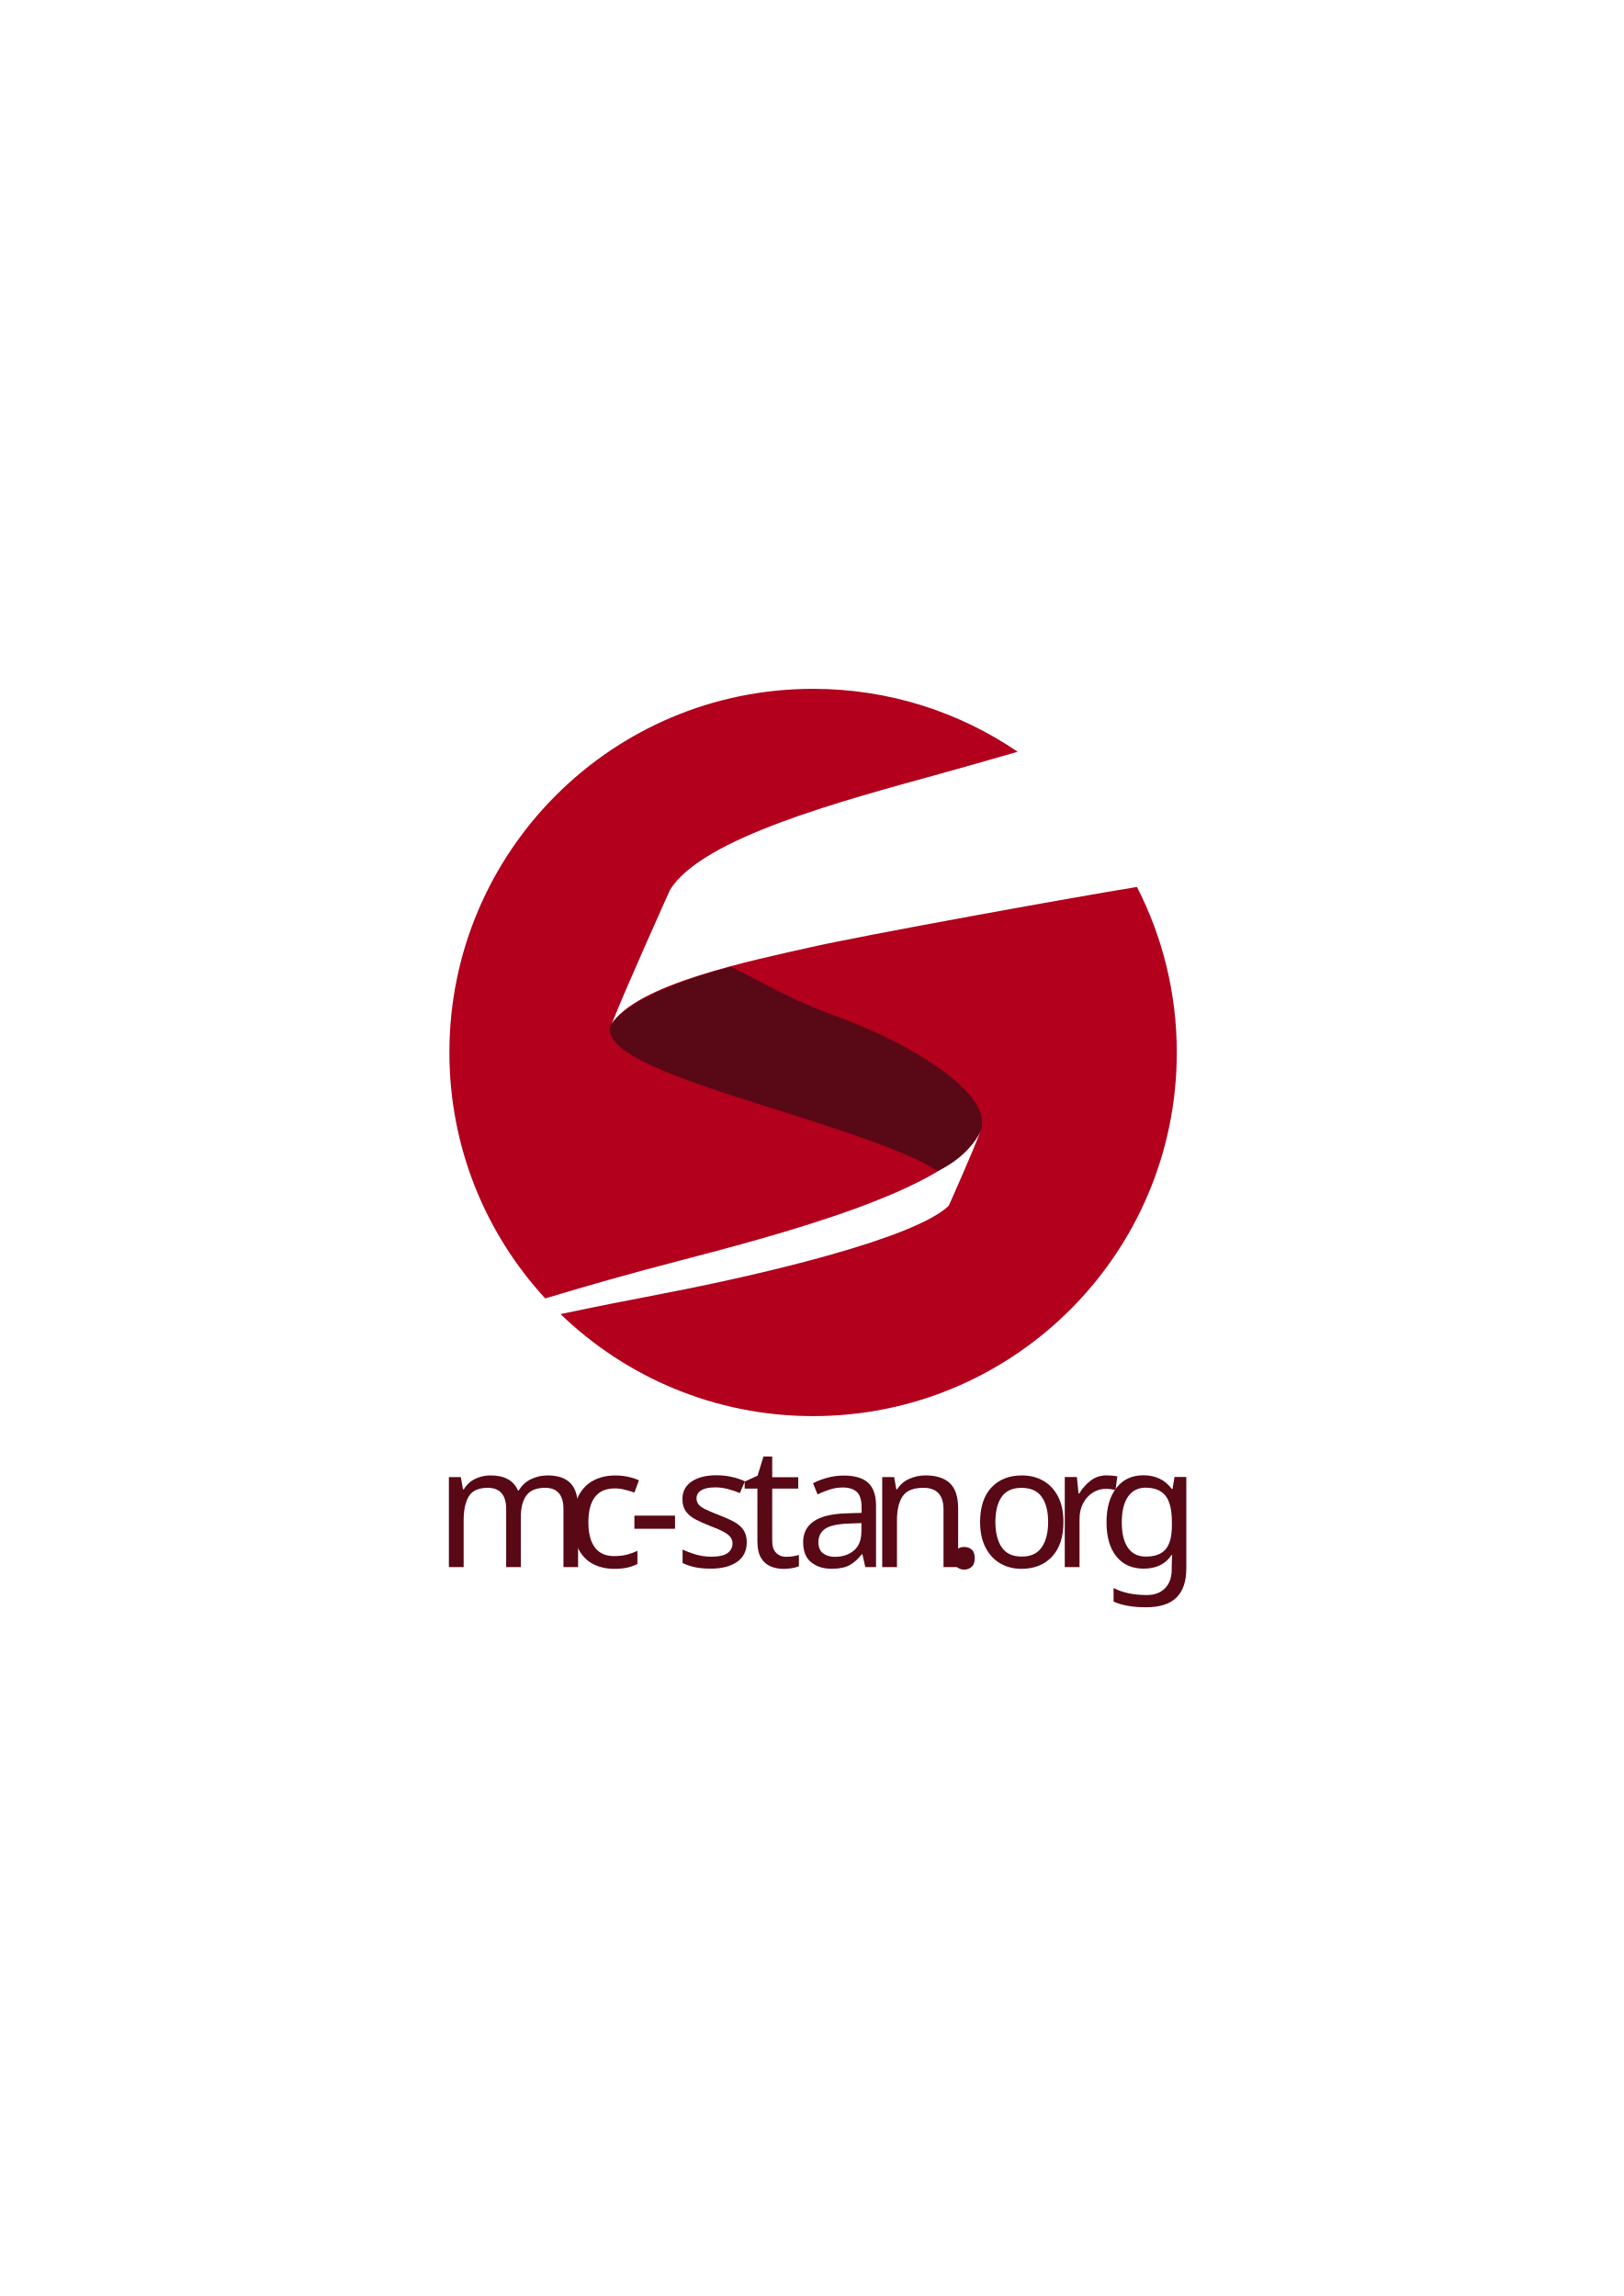
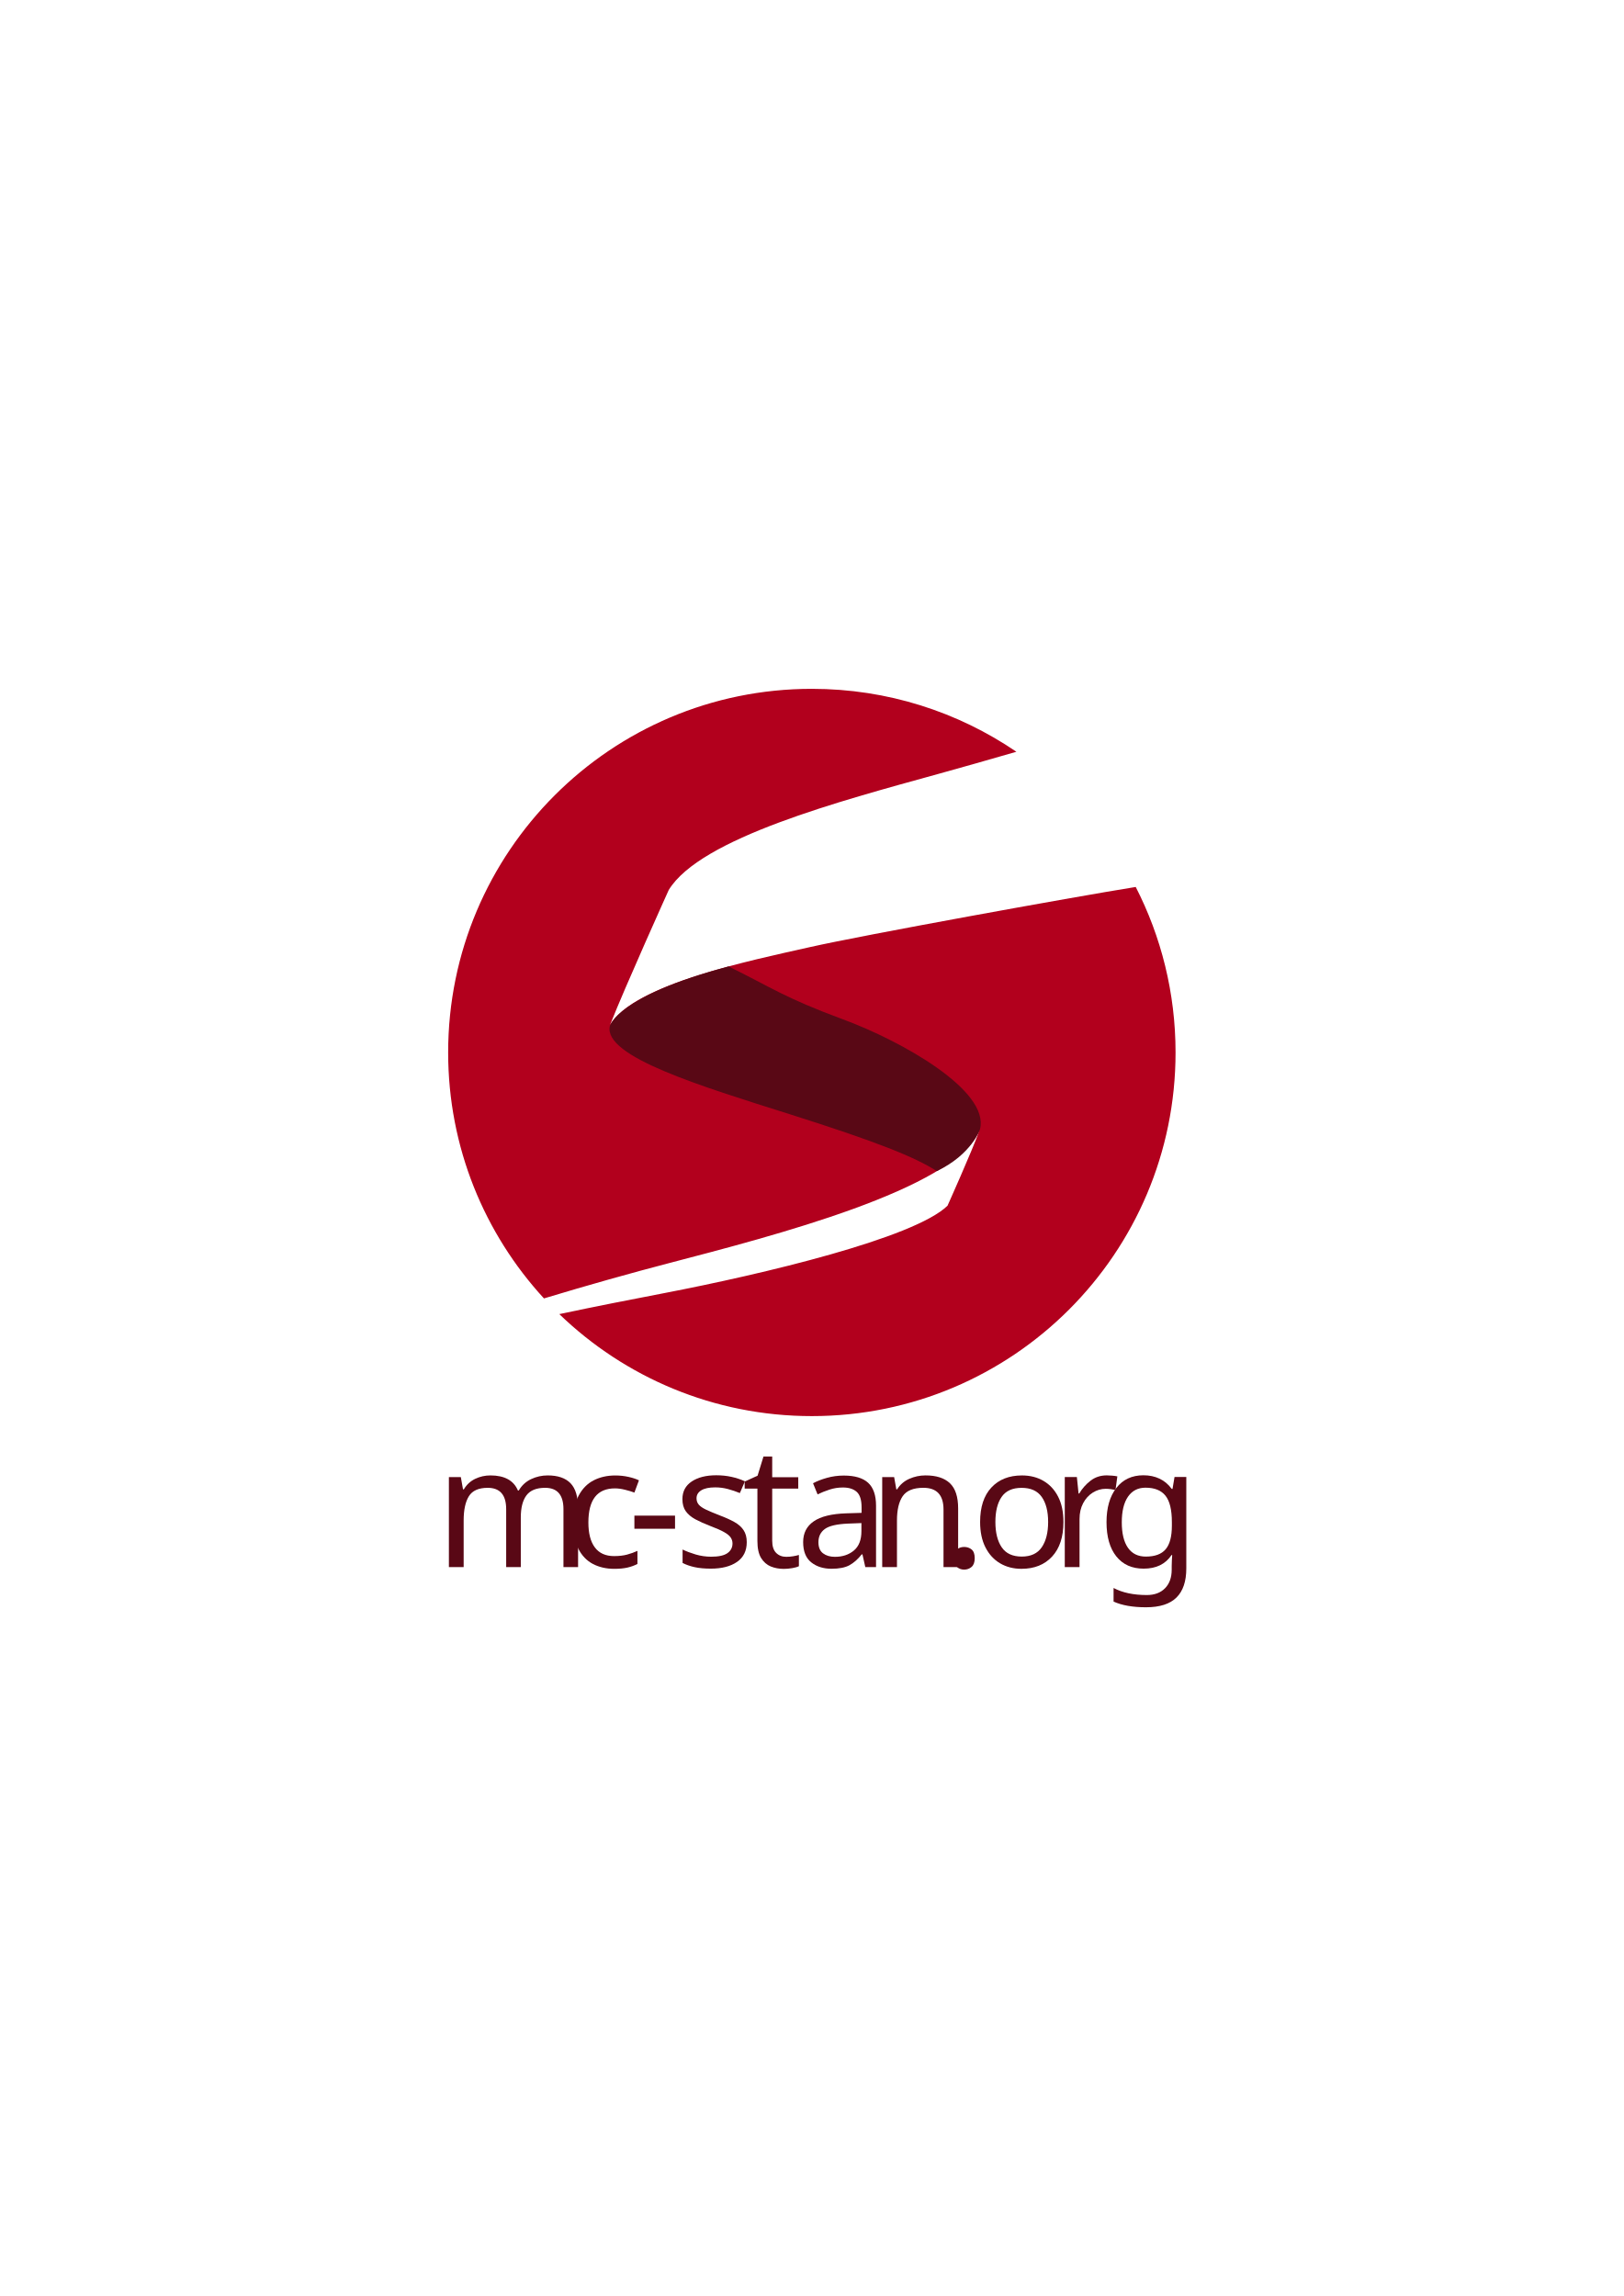
<svg xmlns="http://www.w3.org/2000/svg" width="744.094" height="1052.362" id="svg2" version="1.1">
  <defs id="defs4" />
  <g id="layer1">
-     <path id="path3855" d="m 372.601,315.722 c -92.051,0 -166.656,74.637 -166.656,166.688 0,43.473 16.648,83.049 43.906,112.719 20.202,-6.122 40.604,-11.817 57.219,-16.156 48.062,-12.552 130.337,-33.765 142.219,-60.5 -3.342,9.283 -14.5,34.156 -14.5,34.156 -15.224,14.853 -84.415,31.326 -129.969,40.094 -14.533,2.797 -31.119,6.029 -47.937,9.594 29.975,28.929 70.764,46.75 115.719,46.75 92.051,0 166.688,-74.606 166.688,-166.656 0,-27.328 -6.593,-53.116 -18.25,-75.875 -30.077,4.853 -124.963,22.076 -149.281,27.562 -26.839,6.055 -80.826,17.059 -91.594,35.625 6.684,-17.081 26.875,-61.813 26.875,-61.813 14.482,-23.764 78.592,-40.765 123.312,-53.125 10.431,-2.883 22.89,-6.421 36,-10.219 -26.71,-18.203 -58.989,-28.844 -93.75,-28.844 z" style="fill:#b2001d;fill-opacity:1;stroke:none" />
-     <path id="path3857" d="m 279.586,470.562 c -2.997,13.985 42.351,27.307 82.837,40.116 40.486,12.809 57.377,19.678 67.309,26.052 16.1,-7.7 20.019,-19.311 20.019,-19.311 4.495,-17.731 -35.939,-40.256 -62.854,-50.198 -26.915,-9.943 -32.386,-14.497 -51.909,-24.092 -50.948,13.49 -55.402,27.434 -55.402,27.434 z" style="fill:#590815;fill-opacity:1;stroke:none" />
    <text xml:space="preserve" style="font-size:76.982px;font-style:normal;font-variant:normal;font-weight:normal;font-stretch:normal;text-align:start;line-height:125%;letter-spacing:0px;word-spacing:0px;writing-mode:lr-tb;text-anchor:start;fill:#590815;fill-opacity:1;stroke:none;font-family:Corbel;-inkscape-font-specification:Corbel" x="308.81" y="718.215" id="text3840">
      <tspan id="tspan3842" x="308.81" y="718.215">s</tspan>
    </text>
    <text xml:space="preserve" style="font-size:76.982px;font-style:normal;font-variant:normal;font-weight:normal;font-stretch:normal;text-align:start;line-height:125%;letter-spacing:0px;word-spacing:0px;writing-mode:lr-tb;text-anchor:start;fill:#590815;fill-opacity:1;stroke:none;font-family:Corbel;-inkscape-font-specification:Corbel" x="199.167" y="718.284" id="text3848">
      <tspan id="tspan3850" x="199.167" y="718.284">m</tspan>
    </text>
    <text id="text3852" y="718.306" x="258.401" style="font-size:76.982px;font-style:normal;font-variant:normal;font-weight:normal;font-stretch:normal;text-align:start;line-height:125%;letter-spacing:0px;word-spacing:0px;writing-mode:lr-tb;text-anchor:start;fill:#590815;fill-opacity:1;stroke:none;font-family:Corbel;-inkscape-font-specification:Corbel" xml:space="preserve">
      <tspan y="718.306" x="258.401" id="tspan3854">c</tspan>
    </text>
    <text xml:space="preserve" style="font-size:76.982px;font-style:normal;font-variant:normal;font-weight:normal;font-stretch:normal;text-align:start;line-height:125%;letter-spacing:0px;word-spacing:0px;writing-mode:lr-tb;text-anchor:start;fill:#590815;fill-opacity:1;stroke:none;font-family:Corbel;-inkscape-font-specification:Corbel" x="287.643" y="718.326" id="text3856">
      <tspan id="tspan3858" x="287.643" y="718.326">-</tspan>
    </text>
    <text id="text3860" y="718.33" x="340.02" style="font-size:76.982px;font-style:normal;font-variant:normal;font-weight:normal;font-stretch:normal;text-align:start;line-height:125%;letter-spacing:0px;word-spacing:0px;writing-mode:lr-tb;text-anchor:start;fill:#590815;fill-opacity:1;stroke:none;font-family:Corbel;-inkscape-font-specification:Corbel" xml:space="preserve">
      <tspan y="718.33" x="340.02" id="tspan3862">t</tspan>
    </text>
    <text xml:space="preserve" style="font-size:76.982px;font-style:normal;font-variant:normal;font-weight:normal;font-stretch:normal;text-align:start;line-height:125%;letter-spacing:0px;word-spacing:0px;writing-mode:lr-tb;text-anchor:start;fill:#590815;fill-opacity:1;stroke:none;font-family:Corbel;-inkscape-font-specification:Corbel" x="364.513" y="718.271" id="text3864">
      <tspan id="tspan3866" x="364.513" y="718.271">a</tspan>
    </text>
    <text id="text3868" y="718.276" x="397.742" style="font-size:76.982px;font-style:normal;font-variant:normal;font-weight:normal;font-stretch:normal;text-align:start;line-height:125%;letter-spacing:0px;word-spacing:0px;writing-mode:lr-tb;text-anchor:start;fill:#590815;fill-opacity:1;stroke:none;font-family:Corbel;-inkscape-font-specification:Corbel" xml:space="preserve">
      <tspan y="718.276" x="397.742" id="tspan3870">n</tspan>
    </text>
    <text xml:space="preserve" style="font-size:76.982px;font-style:normal;font-variant:normal;font-weight:normal;font-stretch:normal;text-align:start;line-height:125%;letter-spacing:0px;word-spacing:0px;writing-mode:lr-tb;text-anchor:start;fill:#590815;fill-opacity:1;stroke:none;font-family:Corbel;-inkscape-font-specification:Corbel" x="431.588" y="718.35" id="text3872">
      <tspan id="tspan3874" x="431.588" y="718.35">.</tspan>
    </text>
    <text id="text3876" y="718.292" x="444.921" style="font-size:76.982px;font-style:normal;font-variant:normal;font-weight:normal;font-stretch:normal;text-align:start;line-height:125%;letter-spacing:0px;word-spacing:0px;writing-mode:lr-tb;text-anchor:start;fill:#590815;fill-opacity:1;stroke:none;font-family:Corbel;-inkscape-font-specification:Corbel" xml:space="preserve">
      <tspan y="718.292" x="444.921" id="tspan3878">o</tspan>
    </text>
    <text xml:space="preserve" style="font-size:76.982px;font-style:normal;font-variant:normal;font-weight:normal;font-stretch:normal;text-align:start;line-height:125%;letter-spacing:0px;word-spacing:0px;writing-mode:lr-tb;text-anchor:start;fill:#590815;fill-opacity:1;stroke:none;font-family:Corbel;-inkscape-font-specification:Corbel" x="481.406" y="718.264" id="text3880">
      <tspan id="tspan3882" x="481.406" y="718.264">r</tspan>
    </text>
    <text xml:space="preserve" style="font-size:76.982px;font-style:normal;font-variant:normal;font-weight:normal;font-stretch:normal;text-align:start;line-height:125%;letter-spacing:0px;word-spacing:0px;writing-mode:lr-tb;text-anchor:start;fill:#590815;fill-opacity:1;stroke:none;font-family:Corbel;-inkscape-font-specification:Corbel" x="502.849" y="718.221" id="text3884">
      <tspan id="tspan3886" x="502.849" y="718.221">g</tspan>
    </text>
+     <path style="fill:#b2001d;fill-opacity:1;stroke:none" d="m 372.031,315.722 c -92.051,0 -166.656,74.637 -166.656,166.687 0,43.473 16.648,83.049 43.906,112.719 20.202,-6.122 40.604,-11.817 57.219,-16.156 48.062,-12.552 130.337,-33.765 142.219,-60.5 -3.342,9.283 -14.5,34.156 -14.5,34.156 -15.224,14.853 -84.415,31.326 -129.969,40.094 -14.533,2.797 -31.119,6.029 -47.937,9.594 29.975,28.929 70.764,46.75 115.719,46.75 92.051,0 166.688,-74.606 166.688,-166.656 0,-27.328 -6.593,-53.116 -18.25,-75.875 -30.077,4.853 -124.963,22.076 -149.281,27.562 -26.839,6.055 -80.826,17.059 -91.594,35.625 6.684,-17.081 26.875,-61.812 26.875,-61.812 14.482,-23.764 78.592,-40.765 123.312,-53.125 10.431,-2.883 22.89,-6.421 36,-10.219 -26.71,-18.203 -58.989,-28.844 -93.75,-28.844 z" id="path3042" />
+     <path style="fill:#590815;fill-opacity:1;stroke:none" d="m 279.461,470.339 c -2.997,13.985 41.906,27.529 82.392,40.338 40.486,12.809 57.533,19.73 67.465,26.104 16.1,-7.7 19.79,-19.216 19.79,-19.216 4.495,-17.731 -35.866,-40.403 -62.781,-50.345 -26.915,-9.942 -32.906,-14.665 -52.429,-24.26 -51.393,13.601 -54.437,27.379 -54.437,27.379 z" id="path3044" />
  </g>
</svg>
